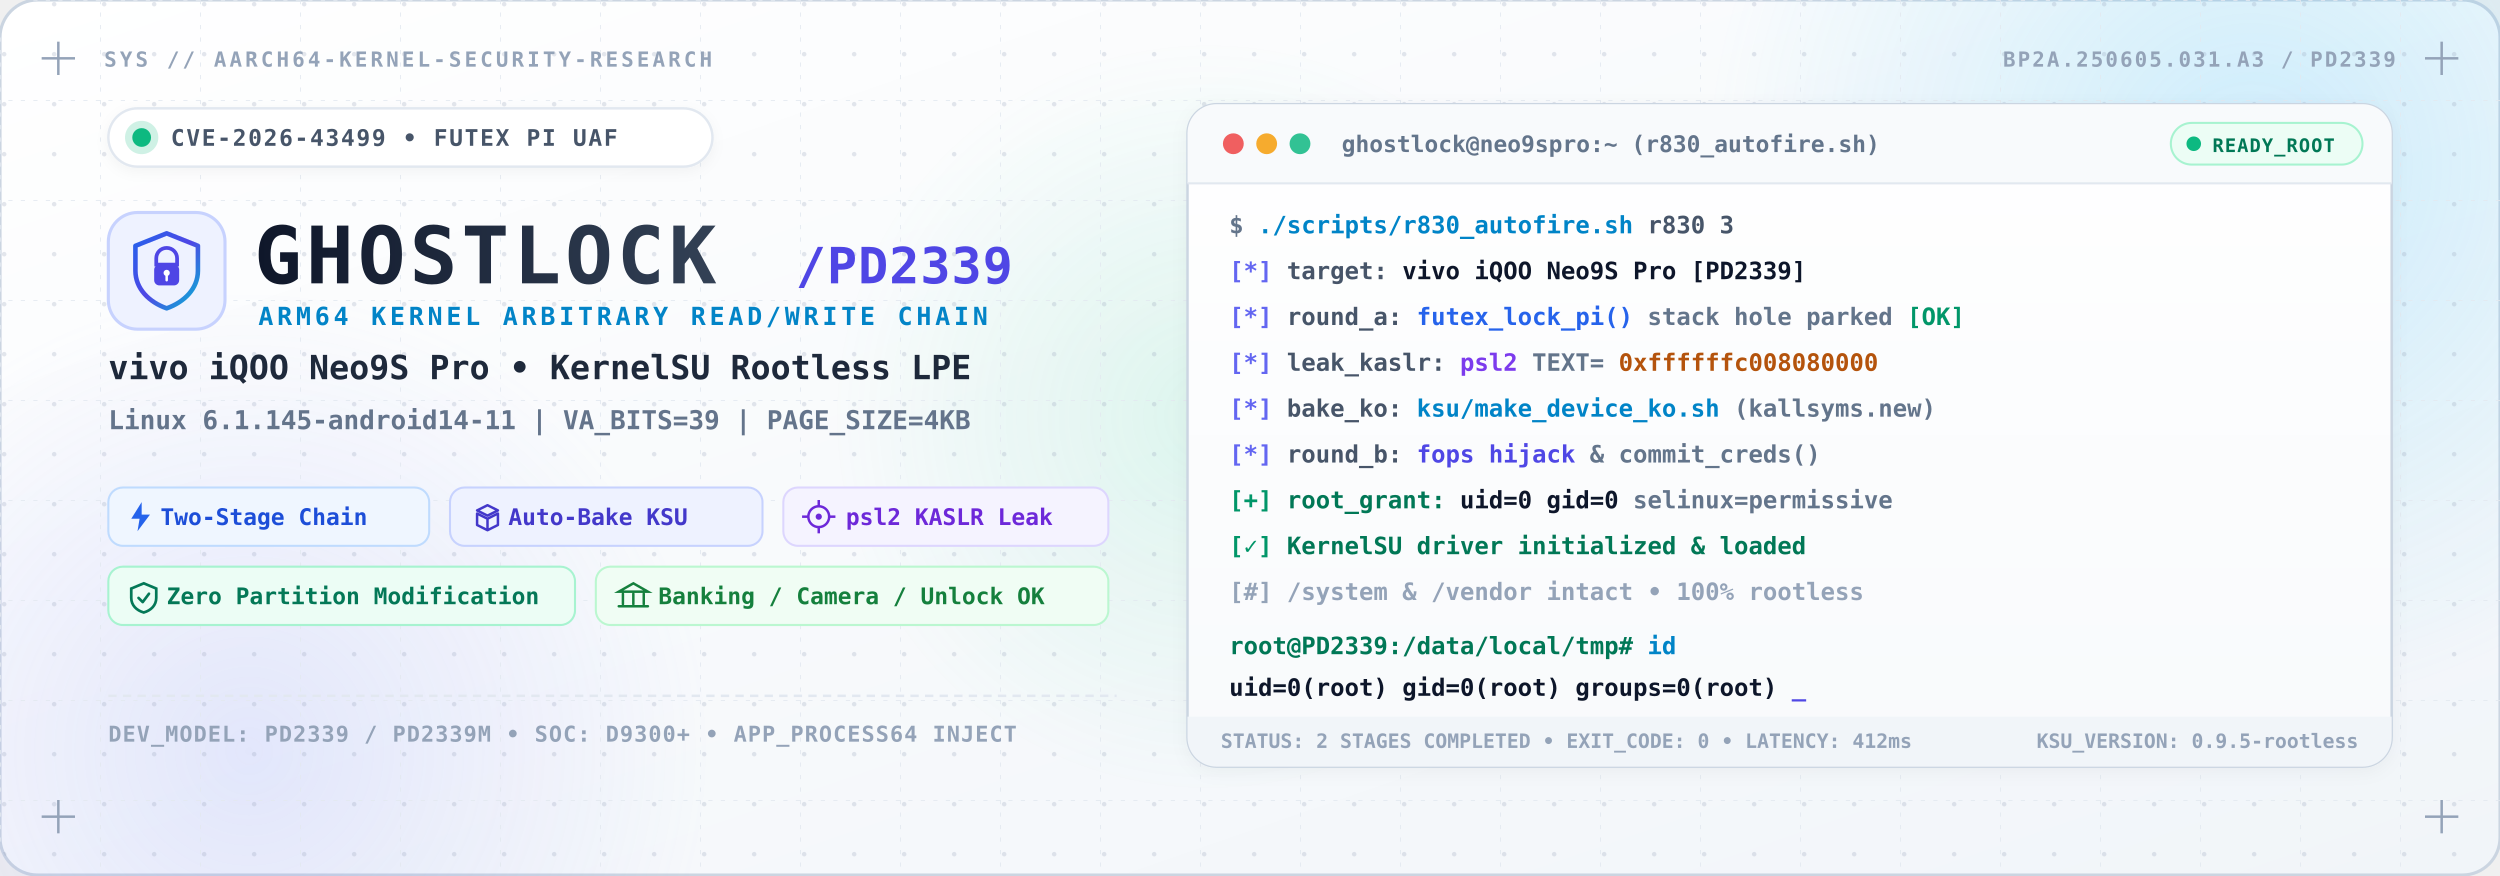
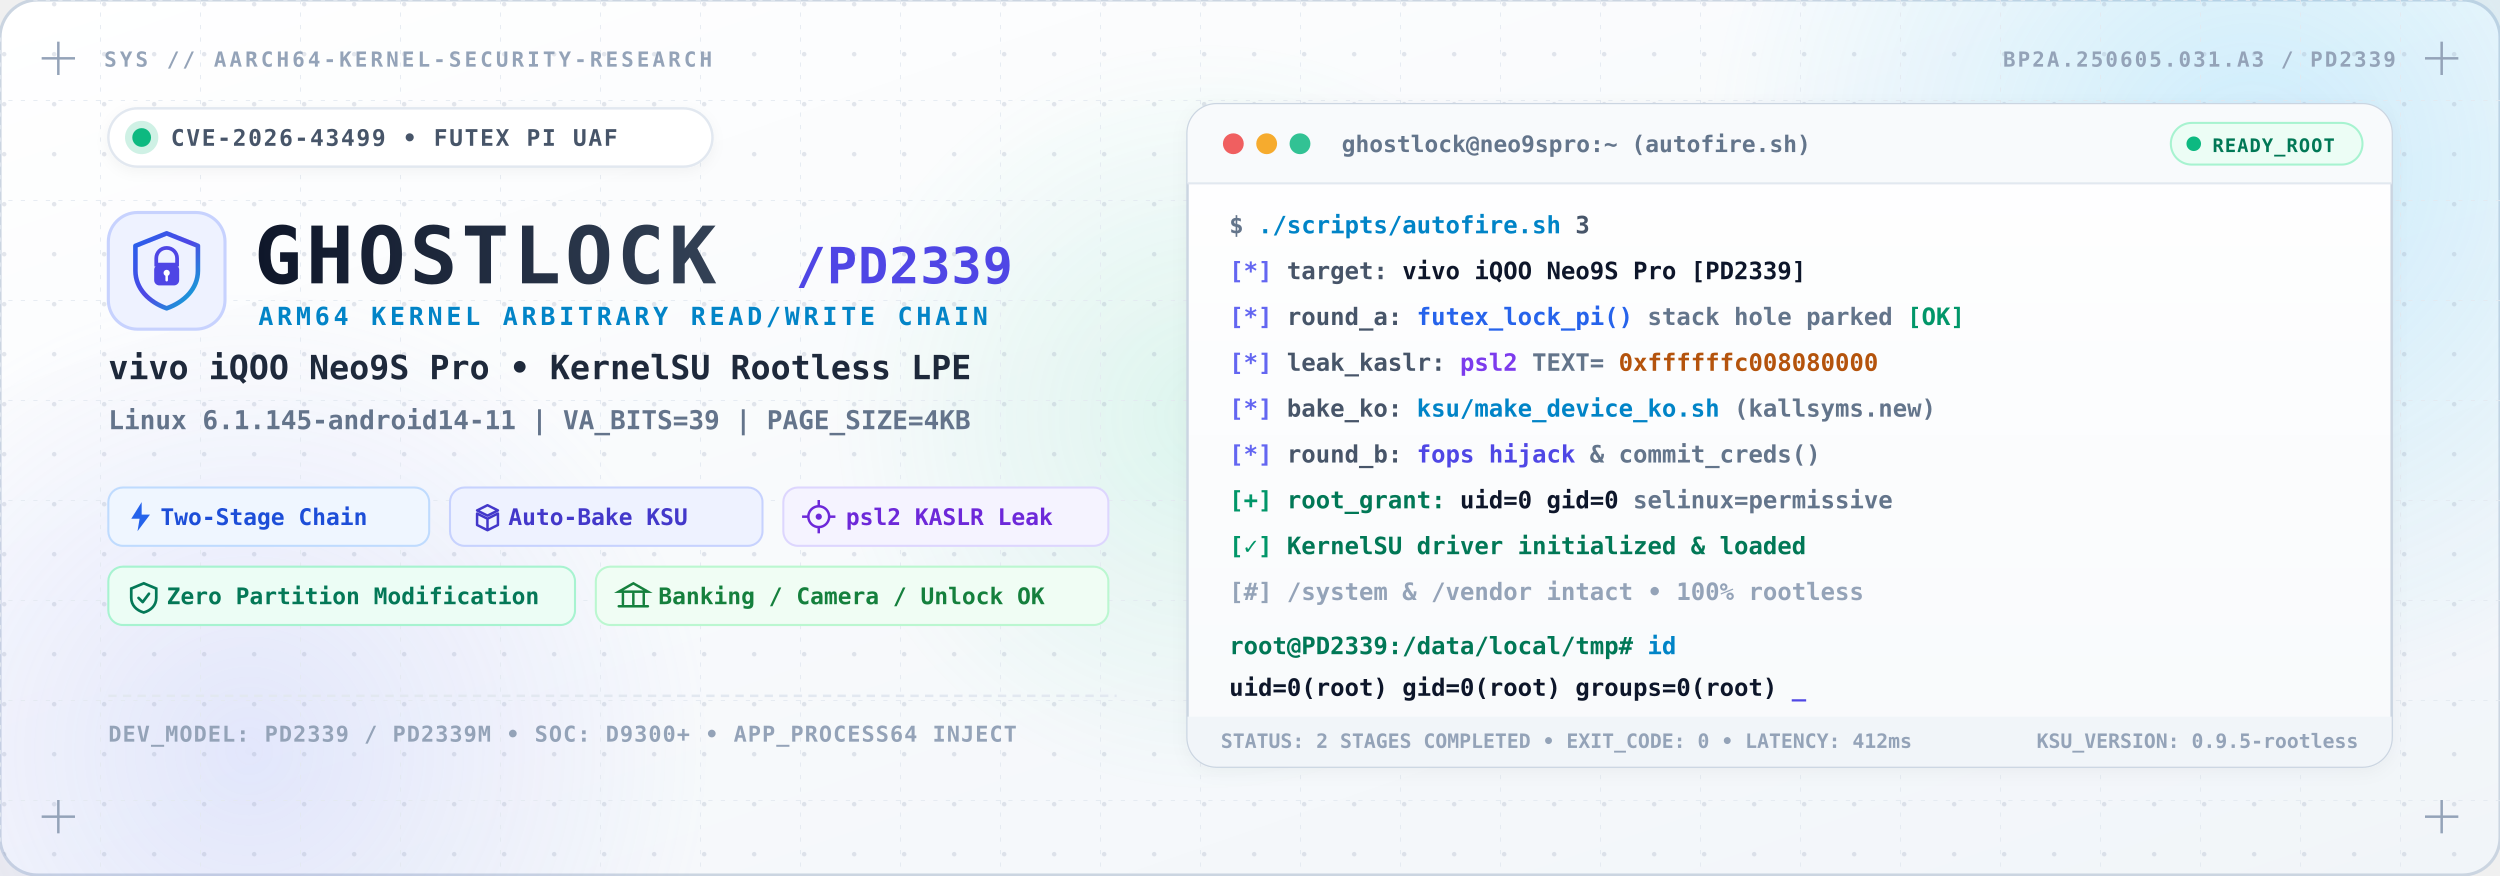
<svg xmlns="http://www.w3.org/2000/svg" viewBox="0 0 1200 420" width="1200" height="420" fill="none">
  <defs>
    <style>
      @font-face {
        font-family: 'Maple Mono';
        src: local('Maple Mono NF CN SemiBold'), local('Maple Mono NF CN'), local('Maple Mono SemiBold'), local('Maple Mono');
        font-weight: 600;
      }
      .mono {
        font-family: 'Maple Mono NF CN', 'Maple Mono', 'Maple Mono SC', ui-monospace, SFMono-Regular, Menlo, Monaco, Consolas, monospace;
        font-weight: 600;
        -webkit-font-smoothing: antialiased;
      }
      .blink {
        animation: blinker 1.1s cubic-bezier(0.4, 0, 0.6, 1) infinite;
      }
      @keyframes blinker {
        0%, 100% { opacity: 1; }
        50% { opacity: 0; }
      }
    </style>
    <linearGradient id="bg-grad" x1="0%" y1="0%" x2="100%" y2="100%">
      <stop offset="0%" stop-color="#FFFFFF" />
      <stop offset="45%" stop-color="#F8FAFC" />
      <stop offset="100%" stop-color="#F1F5F9" />
    </linearGradient>
    <radialGradient id="glow-cyan" cx="50%" cy="50%" r="50%">
      <stop offset="0%" stop-color="#38BDF8" stop-opacity="0.22" />
      <stop offset="100%" stop-color="#38BDF8" stop-opacity="0" />
    </radialGradient>
    <radialGradient id="glow-indigo" cx="50%" cy="50%" r="50%">
      <stop offset="0%" stop-color="#818CF8" stop-opacity="0.18" />
      <stop offset="100%" stop-color="#818CF8" stop-opacity="0" />
    </radialGradient>
    <radialGradient id="glow-emerald" cx="50%" cy="50%" r="50%">
      <stop offset="0%" stop-color="#34D399" stop-opacity="0.14" />
      <stop offset="100%" stop-color="#34D399" stop-opacity="0" />
    </radialGradient>
    <linearGradient id="terminal-card-bg" x1="0%" y1="0%" x2="0%" y2="100%">
      <stop offset="0%" stop-color="#FFFFFF" />
      <stop offset="100%" stop-color="#F8FAFC" />
    </linearGradient>
    <linearGradient id="brand-grad" x1="0%" y1="0%" x2="100%" y2="0%">
      <stop offset="0%" stop-color="#0F172A" />
      <stop offset="100%" stop-color="#334155" />
    </linearGradient>
    <linearGradient id="ghost-cyan" x1="0%" y1="0%" x2="100%" y2="100%">
      <stop offset="0%" stop-color="#2563EB" />
      <stop offset="50%" stop-color="#4F46E5" />
      <stop offset="100%" stop-color="#06B6D4" />
    </linearGradient>
    <filter id="card-shadow" x="-5%" y="-5%" width="112%" height="116%" filterUnits="userSpaceOnUse">
      <feDropShadow dx="0" dy="10" stdDeviation="14" flood-color="#0F172A" flood-opacity="0.06" />
      <feDropShadow dx="0" dy="2" stdDeviation="4" flood-color="#0F172A" flood-opacity="0.04" />
    </filter>
    <filter id="badge-shadow" x="-10%" y="-20%" width="120%" height="150%">
      <feDropShadow dx="0" dy="2" stdDeviation="3" flood-color="#0F172A" flood-opacity="0.04" />
    </filter>
    <pattern id="dot-grid" width="24" height="24" patternUnits="userSpaceOnUse">
      <circle cx="2" cy="2" r="1.1" fill="#94A3B8" fill-opacity="0.25" />
    </pattern>
    <pattern id="line-grid" width="48" height="48" patternUnits="userSpaceOnUse">
      <path d="M 48 0 L 0 0 0 48" fill="none" stroke="#E2E8F0" stroke-width="0.8" stroke-dasharray="2 4" />
    </pattern>
  </defs>
  <rect width="1200" height="420" rx="18" fill="url(#bg-grad)" stroke="#CBD5E1" stroke-width="1.5" />
  <circle cx="1080" cy="80" r="260" fill="url(#glow-cyan)" />
  <circle cx="120" cy="360" r="220" fill="url(#glow-indigo)" />
  <circle cx="580" cy="200" r="180" fill="url(#glow-emerald)" />
  <rect width="1200" height="420" rx="18" fill="url(#dot-grid)" />
  <rect width="1200" height="420" rx="18" fill="url(#line-grid)" />
  <path d="M 20 28 L 36 28 M 28 20 L 28 36" stroke="#94A3B8" stroke-width="1.2" />
  <path d="M 1164 28 L 1180 28 M 1172 20 L 1172 36" stroke="#94A3B8" stroke-width="1.2" />
  <path d="M 20 392 L 36 392 M 28 384 L 28 400" stroke="#94A3B8" stroke-width="1.2" />
  <path d="M 1164 392 L 1180 392 M 1172 384 L 1172 400" stroke="#94A3B8" stroke-width="1.2" />
  <text x="50" y="32" class="mono" font-size="10" fill="#94A3B8" letter-spacing="1.5">SYS // AARCH64-KERNEL-SECURITY-RESEARCH</text>
  <text x="1150" y="32" class="mono" font-size="10" fill="#94A3B8" text-anchor="end" letter-spacing="1">BP2A.250605.031.A3 / PD2339</text>
  <g filter="url(#badge-shadow)">
    <rect x="52" y="52" width="290" height="28" rx="14" fill="#FFFFFF" stroke="#E2E8F0" stroke-width="1.2" />
    <circle cx="68" cy="66" r="4.5" fill="#10B981" />
    <circle cx="68" cy="66" r="8" fill="#10B981" fill-opacity="0.2" />
    <text x="82" y="70" class="mono" font-size="11" fill="#475569" letter-spacing="0.8">CVE-2026-43499 • FUTEX PI UAF</text>
  </g>
  <g transform="translate(52, 98)">
    <rect x="0" y="4" width="56" height="56" rx="14" fill="#EEF2FF" stroke="#C7D2FE" stroke-width="1.5" />
    <path d="M 28 14 L 43 20 V 32 C 43 40.5 36.5 47 28 50 C 19.5 47 13 40.5 13 32 V 20 Z" fill="none" stroke="url(#ghost-cyan)" stroke-width="2.2" stroke-linejoin="round" />
    <path d="M 23 26 C 23 23.2 25.2 21 28 21 C 30.8 21 33 23.2 33 26 V 29 H 23 Z" fill="none" stroke="#4F46E5" stroke-width="1.8" stroke-linecap="round" />
    <rect x="22" y="29" width="12" height="10" rx="2.5" fill="#4F46E5" />
    <circle cx="28" cy="33" r="1.5" fill="#FFFFFF" />
    <path d="M 28 34.5 V 36.5" stroke="#FFFFFF" stroke-width="1.2" stroke-linecap="round" />
    <text x="70" y="38" class="mono" font-size="38" fill="url(#brand-grad)" letter-spacing="2">GHOSTLOCK</text>
    <text x="330" y="38" class="mono" font-size="24" fill="#4F46E5" letter-spacing="0.5">/PD2339</text>
    <text x="72" y="58" class="mono" font-size="12" fill="#0284C7" letter-spacing="1.8">ARM64 KERNEL ARBITRARY READ/WRITE CHAIN</text>
  </g>
  <g transform="translate(52, 182)">
    <text x="0" y="0" class="mono" font-size="16" fill="#1E293B">vivo iQOO Neo9S Pro • KernelSU Rootless LPE</text>
    <text x="0" y="24" class="mono" font-size="12.5" fill="#64748B">Linux 6.1.145-android14-11  |  VA_BITS=39  |  PAGE_SIZE=4KB</text>
  </g>
  <g transform="translate(52, 234)">
    <g>
      <rect x="0" y="0" width="154" height="28" rx="7" fill="#EFF6FF" stroke="#BFDBFE" stroke-width="1" />
      <path d="M 16 7 L 11 15 L 15 15 L 14 21 L 20 13 L 16 13 Z" fill="#2563EB" />
      <text x="25" y="18" class="mono" font-size="11" fill="#1D4ED8">Two-Stage Chain</text>
    </g>
    <g transform="translate(164, 0)">
      <rect x="0" y="0" width="150" height="28" rx="7" fill="#EEF2FF" stroke="#C7D2FE" stroke-width="1" />
      <path d="M 13 11 L 18 8.5 L 23 11 L 18 13.5 Z M 13 12.5 L 18 15 V 20.5 L 13 18 Z M 23 12.5 L 18 15 V 20.5 L 23 18 Z" fill="none" stroke="#4338CA" stroke-width="1.2" stroke-linejoin="round" />
      <text x="28" y="18" class="mono" font-size="11" fill="#4338CA">Auto-Bake KSU</text>
    </g>
    <g transform="translate(324, 0)">
      <rect x="0" y="0" width="156" height="28" rx="7" fill="#F5F3FF" stroke="#DDD6FE" stroke-width="1" />
      <circle cx="17" cy="14" r="5" fill="none" stroke="#6D28D9" stroke-width="1.2" />
      <circle cx="17" cy="14" r="1.5" fill="#6D28D9" />
      <path d="M 17 6 V 9 M 17 19 V 22 M 9 14 H 12 M 22 14 H 25" stroke="#6D28D9" stroke-width="1.2" />
      <text x="30" y="18" class="mono" font-size="11" fill="#6D28D9">psl2 KASLR Leak</text>
    </g>
    <g transform="translate(0, 38)">
      <rect x="0" y="0" width="224" height="28" rx="7" fill="#ECFDF5" stroke="#A7F3D0" stroke-width="1" />
      <path d="M 17 8 L 23 10.5 V 15 C 23 18.5 20.5 21 17 22 C 13.5 21 11 18.5 11 15 V 10.5 Z" fill="none" stroke="#047857" stroke-width="1.3" />
      <path d="M 14.5 15 L 16.5 17 L 19.5 13" fill="none" stroke="#047857" stroke-width="1.3" stroke-linecap="round" stroke-linejoin="round" />
      <text x="28" y="18" class="mono" font-size="11" fill="#047857">Zero Partition Modification</text>
    </g>
    <g transform="translate(234, 38)">
      <rect x="0" y="0" width="246" height="28" rx="7" fill="#F0FDF4" stroke="#BBF7D0" stroke-width="1" />
      <path d="M 11 12 L 18 8 L 25 12 Z M 13 13 V 18 M 18 13 V 18 M 23 13 V 18 M 11 19 H 25" fill="none" stroke="#15803D" stroke-width="1.2" stroke-linecap="round" />
      <text x="30" y="18" class="mono" font-size="11" fill="#15803D">Banking / Camera / Unlock OK</text>
    </g>
  </g>
  <line x1="52" y1="334" x2="536" y2="334" stroke="#E2E8F0" stroke-width="1.2" stroke-dasharray="4 3" />
  <g transform="translate(52, 356)">
    <text x="0" y="0" class="mono" font-size="10.5" fill="#94A3B8" letter-spacing="0.5">DEV_MODEL: PD2339 / PD2339M  •  SOC: D9300+  •  APP_PROCESS64 INJECT</text>
  </g>
  <g transform="translate(570, 50)" filter="url(#card-shadow)">
    <rect width="578" height="318" rx="14" fill="url(#terminal-card-bg)" stroke="#CBD5E1" stroke-width="1.2" />
    <path d="M 0 14 C 0 6.27 6.27 0 14 0 L 564 0 C 571.73 0 578 6.27 578 14 L 578 38 L 0 38 Z" fill="#F8FAFC" />
    <line x1="0" y1="38" x2="578" y2="38" stroke="#E2E8F0" stroke-width="1" />
    <circle cx="22" cy="19" r="5" fill="#EF4444" fill-opacity="0.85" />
    <circle cx="38" cy="19" r="5" fill="#F59E0B" fill-opacity="0.85" />
    <circle cx="54" cy="19" r="5" fill="#10B981" fill-opacity="0.85" />
-     <text x="74" y="23" class="mono" font-size="11" fill="#64748B">ghostlock@neo9spro:~ (r830_autofire.sh)</text>
+     <text x="74" y="23" class="mono" font-size="11" fill="#64748B">ghostlock@neo9spro:~ (autofire.sh)</text>
    <rect x="472" y="9" width="92" height="20" rx="10" fill="#ECFDF5" stroke="#A7F3D0" stroke-width="1" />
    <circle cx="483" cy="19" r="3.5" fill="#10B981" />
    <text x="492" y="23" class="mono" font-size="9" fill="#047857" letter-spacing="0.5">READY_ROOT</text>
    <g transform="translate(20, 62)" class="mono" font-size="11.5">
      <text y="0">
        <tspan fill="#64748B">$</tspan>
-         <tspan fill="#0284C7"> ./scripts/r830_autofire.sh</tspan>
-         <tspan fill="#475569"> r830 3</tspan>
+         <tspan fill="#0284C7"> ./scripts/autofire.sh</tspan>
+         <tspan fill="#475569"> 3</tspan>
      </text>
      <text y="22">
        <tspan fill="#6366F1">[*]</tspan>
        <tspan fill="#475569"> target:</tspan>
        <tspan fill="#0F172A"> vivo iQOO Neo9S Pro [PD2339]</tspan>
      </text>
      <text y="44">
        <tspan fill="#6366F1">[*]</tspan>
        <tspan fill="#475569"> round_a:</tspan>
        <tspan fill="#2563EB"> futex_lock_pi()</tspan>
        <tspan fill="#64748B"> stack hole parked</tspan>
        <tspan fill="#059669"> [OK]</tspan>
      </text>
      <text y="66">
        <tspan fill="#6366F1">[*]</tspan>
        <tspan fill="#475569"> leak_kaslr:</tspan>
        <tspan fill="#7C3AED"> psl2</tspan>
        <tspan fill="#64748B"> TEXT=</tspan>
        <tspan fill="#B45309">0xffffffc008080000</tspan>
      </text>
      <text y="88">
        <tspan fill="#6366F1">[*]</tspan>
        <tspan fill="#475569"> bake_ko:</tspan>
        <tspan fill="#0284C7"> ksu/make_device_ko.sh</tspan>
        <tspan fill="#64748B"> (kallsyms.new)</tspan>
      </text>
      <text y="110">
        <tspan fill="#6366F1">[*]</tspan>
        <tspan fill="#475569"> round_b:</tspan>
        <tspan fill="#4F46E5"> fops hijack</tspan>
        <tspan fill="#64748B"> &amp; commit_creds()</tspan>
      </text>
      <text y="132">
        <tspan fill="#059669">[+]</tspan>
        <tspan fill="#047857"> root_grant:</tspan>
        <tspan fill="#0F172A"> uid=0 gid=0</tspan>
        <tspan fill="#64748B"> selinux=permissive</tspan>
      </text>
      <text y="154">
        <tspan fill="#059669">[✓]</tspan>
        <tspan fill="#047857"> KernelSU driver initialized &amp; loaded</tspan>
      </text>
      <text y="176">
        <tspan fill="#94A3B8">[#] /system &amp; /vendor intact • 100% rootless</tspan>
      </text>
      <text y="202">
        <tspan fill="#047857">root@PD2339:/data/local/tmp#</tspan>
        <tspan fill="#0284C7"> id</tspan>
      </text>
      <text y="222">
        <tspan fill="#0F172A">uid=0(root) gid=0(root) groups=0(root)</tspan>
        <tspan fill="#4F46E5" class="blink"> _</tspan>
      </text>
    </g>
    <path d="M 0 294 L 578 294 L 578 304 C 578 311.73 571.73 318 564 318 L 14 318 C 6.27 318 0 311.73 0 304 Z" fill="#F1F5F9" />
    <text x="16" y="309" class="mono" font-size="9.5" fill="#94A3B8">STATUS: 2 STAGES COMPLETED  •  EXIT_CODE: 0  •  LATENCY: 412ms</text>
    <text x="562" y="309" class="mono" font-size="9.5" fill="#94A3B8" text-anchor="end">KSU_VERSION: 0.9.5-rootless</text>
  </g>
</svg>
